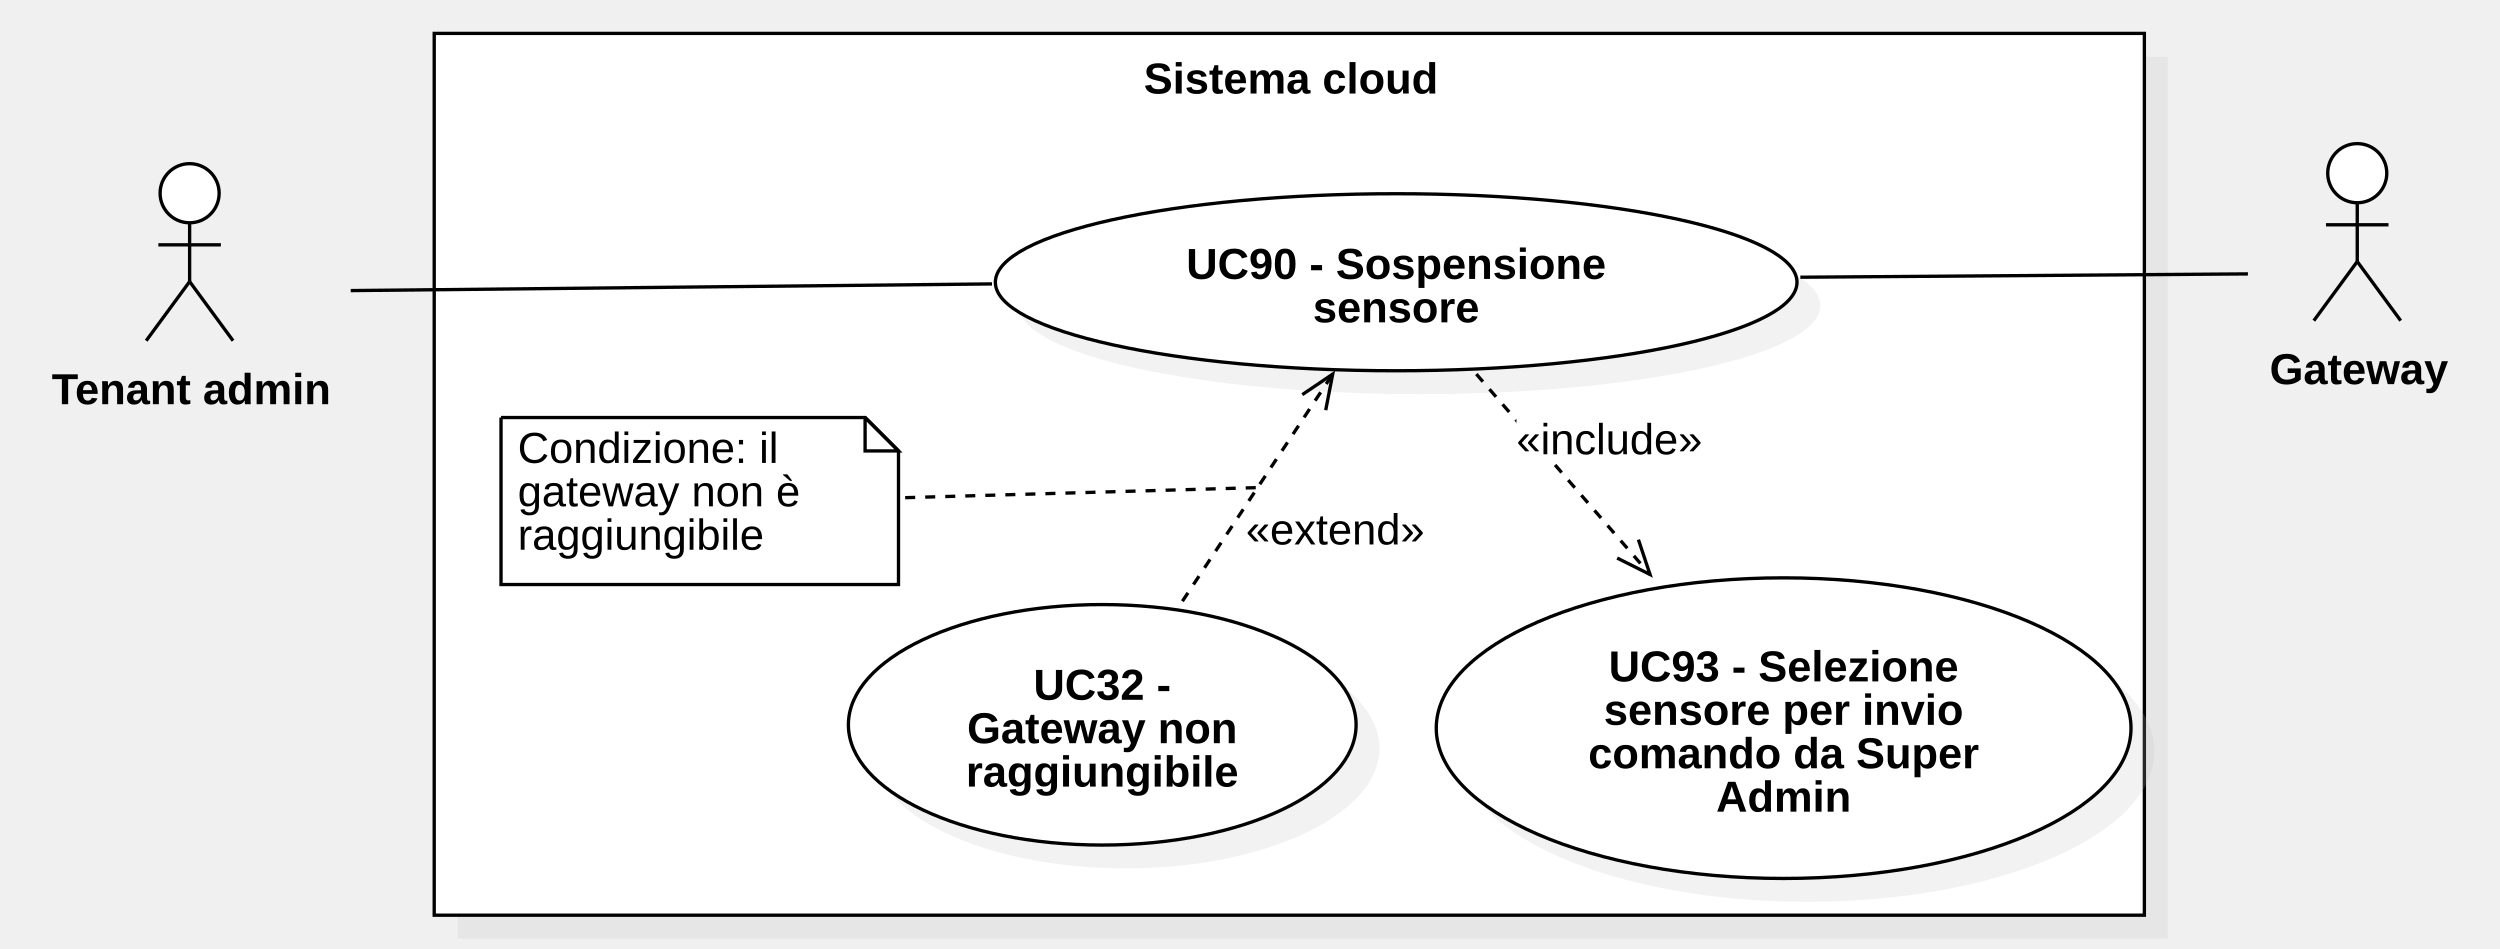
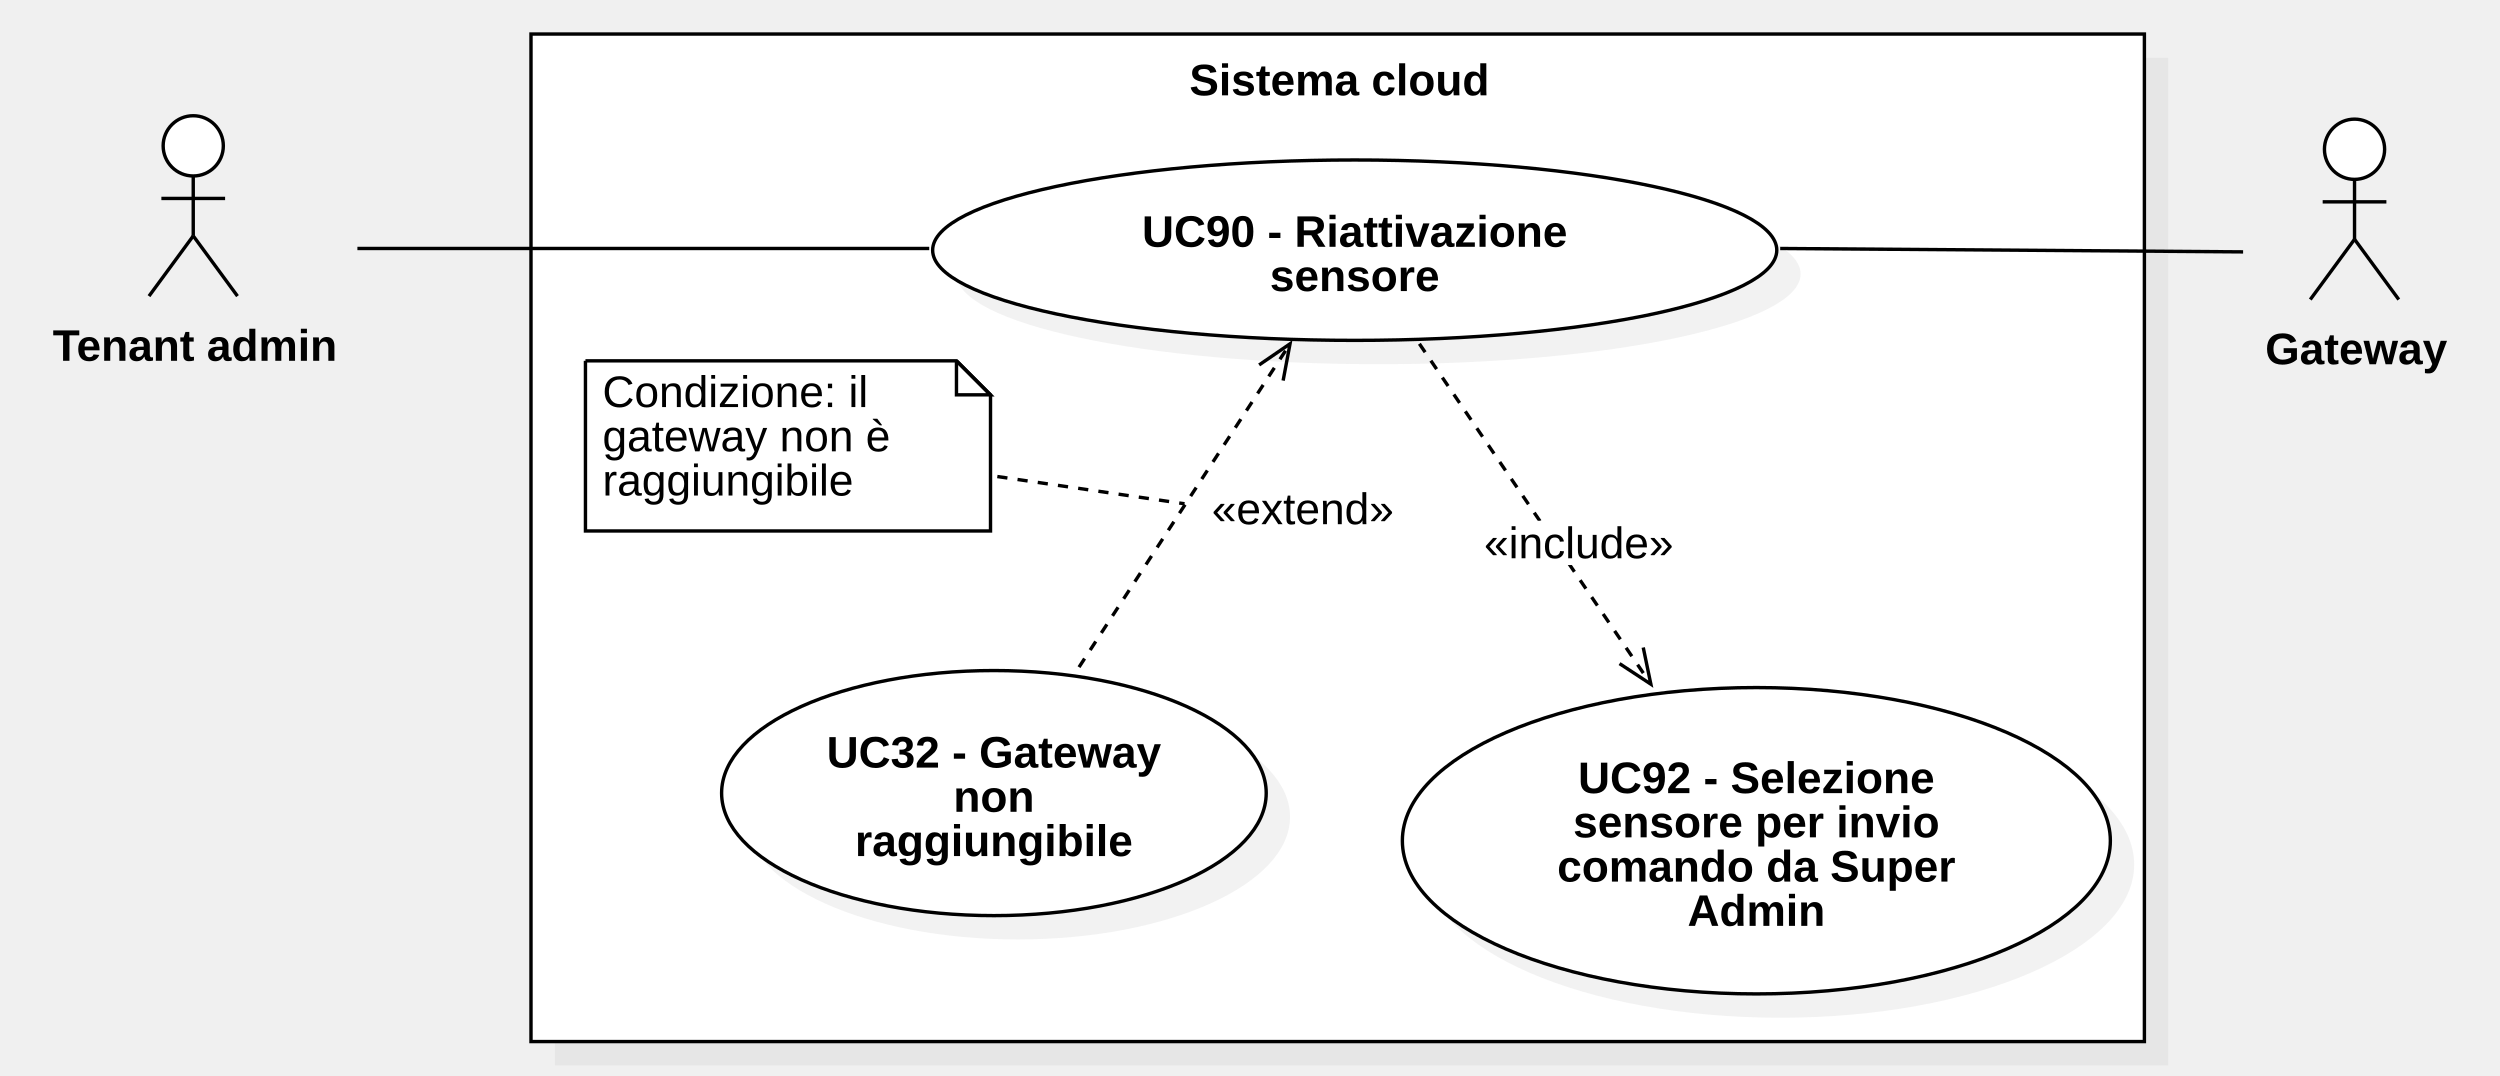
- <svg xmlns="http://www.w3.org/2000/svg" version="1.1" width="748.473" height="284">
+ <svg xmlns="http://www.w3.org/2000/svg" version="1.1" width="734.473" height="316">
  <defs />
  <g>
    <g>
-       <rect fill="#C0C0C0" stroke="none" x="155" y="28" width="512" height="264" transform="matrix(1 0 0 1 -18 -11)" fill-opacity="0.2" />
+       <rect fill="#C0C0C0" stroke="none" x="175" y="31" width="474" height="296" transform="matrix(1 0 0 1 -12 -14)" fill-opacity="0.2" />
    </g>
    <g>
-       <rect fill="#ffffff" stroke="none" x="148" y="21" width="512" height="264" transform="matrix(1 0 0 1 -18 -11)" />
+       <rect fill="#ffffff" stroke="none" x="168" y="24" width="474" height="296" transform="matrix(1 0 0 1 -12 -14)" />
    </g>
    <g>
-       <path fill="none" stroke="#000000" paint-order="fill stroke markers" d=" M 130 10 L 642 10 L 642 274 L 130 274 L 130 10 Z Z" stroke-miterlimit="10" stroke-dasharray="" />
+       <path fill="none" stroke="#000000" paint-order="fill stroke markers" d=" M 156 10 L 630 10 L 630 306 L 156 306 L 156 10 Z Z" stroke-miterlimit="10" stroke-dasharray="" />
    </g>
    <g>
      <g>
        <path fill="none" stroke="none" />
-         <text fill="#000000" stroke="none" font-family="Arial" font-size="13px" font-style="normal" font-weight="bold" text-decoration="undefined" x="404.5" y="34.5" text-anchor="middle" dominant-baseline="central" transform="matrix(1 0 0 1 -18 -11)">Sistema cloud</text>
+         <text fill="#000000" stroke="none" font-family="Arial" font-size="13px" font-style="normal" font-weight="bold" text-decoration="undefined" x="405.5" y="37.5" text-anchor="middle" dominant-baseline="central" transform="matrix(1 0 0 1 -12 -14)">Sistema cloud</text>
      </g>
    </g>
    <g>
-       <path fill="#C0C0C0" stroke="none" paint-order="stroke fill markers" d=" M 305 91.5 C 305 76.864 358.726 65 425 65 C 491.274 65 545 76.864 545 91.5 C 545 106.136 491.274 118 425 118 C 358.726 118 305 106.136 305 91.5 Z" fill-opacity="0.2" />
+       <path fill="#C0C0C0" stroke="none" paint-order="stroke fill markers" d=" M 281 80.5 C 281 65.864 336.517 54 405 54 C 473.483 54 529 65.864 529 80.5 C 529 95.136 473.483 107 405 107 C 336.517 107 281 95.136 281 80.5 Z" fill-opacity="0.2" />
    </g>
    <g>
-       <path fill="#ffffff" stroke="none" paint-order="stroke fill markers" d=" M 298 84.5 C 298 69.864 351.726 58 418 58 C 484.274 58 538 69.864 538 84.5 C 538 99.136 484.274 111 418 111 C 351.726 111 298 99.136 298 84.5 Z" />
+       <path fill="#ffffff" stroke="none" paint-order="stroke fill markers" d=" M 274 73.5 C 274 58.864 329.517 47 398 47 C 466.483 47 522 58.864 522 73.5 C 522 88.136 466.483 100 398 100 C 329.517 100 274 88.136 274 73.5 Z" />
    </g>
    <g>
-       <path fill="none" stroke="#000000" paint-order="fill stroke markers" d=" M 298 84.5 C 298 69.864 351.726 58 418 58 C 484.274 58 538 69.864 538 84.5 C 538 99.136 484.274 111 418 111 C 351.726 111 298 99.136 298 84.5 Z" stroke-miterlimit="10" stroke-dasharray="" />
+       <path fill="none" stroke="#000000" paint-order="fill stroke markers" d=" M 274 73.5 C 274 58.864 329.517 47 398 47 C 466.483 47 522 58.864 522 73.5 C 522 88.136 466.483 100 398 100 C 329.517 100 274 88.136 274 73.5 Z" stroke-miterlimit="10" stroke-dasharray="" />
    </g>
    <g>
      <g>
        <path fill="none" stroke="none" />
-         <text fill="#000000" stroke="none" font-family="Arial" font-size="13px" font-style="normal" font-weight="bold" text-decoration="undefined" x="436" y="90" text-anchor="middle" dominant-baseline="central" transform="matrix(1 0 0 1 -18 -11)">UC90 - Sospensione</text>
-         <text fill="#000000" stroke="none" font-family="Arial" font-size="13px" font-style="normal" font-weight="bold" text-decoration="undefined" x="436" y="103" text-anchor="middle" dominant-baseline="central" transform="matrix(1 0 0 1 -18 -11)">sensore</text>
+         <text fill="#000000" stroke="none" font-family="Arial" font-size="13px" font-style="normal" font-weight="bold" text-decoration="undefined" x="410" y="82" text-anchor="middle" dominant-baseline="central" transform="matrix(1 0 0 1 -12 -14)">UC90 - Riattivazione</text>
+         <text fill="#000000" stroke="none" font-family="Arial" font-size="13px" font-style="normal" font-weight="bold" text-decoration="undefined" x="410" y="95" text-anchor="middle" dominant-baseline="central" transform="matrix(1 0 0 1 -12 -14)">sensore</text>
      </g>
    </g>
    <g>
-       <path fill="#ffffff" stroke="none" paint-order="stroke fill markers" d=" M 47.931 57.85 C 47.931 52.962 51.889 49 56.771 49 C 61.653 49 65.611 52.962 65.611 57.85 C 65.611 62.738 61.653 66.7 56.771 66.7 C 51.889 66.7 47.931 62.738 47.931 57.85 Z" />
+       <path fill="#ffffff" stroke="none" paint-order="stroke fill markers" d=" M 47.931 42.85 C 47.931 37.962 51.889 34 56.771 34 C 61.653 34 65.611 37.962 65.611 42.85 C 65.611 47.738 61.653 51.7 56.771 51.7 C 51.889 51.7 47.931 47.738 47.931 42.85 Z" />
    </g>
    <g>
-       <path fill="none" stroke="#000000" paint-order="fill stroke markers" d=" M 47.931 57.85 C 47.931 52.962 51.889 49 56.771 49 C 61.653 49 65.611 52.962 65.611 57.85 C 65.611 62.738 61.653 66.7 56.771 66.7 C 51.889 66.7 47.931 62.738 47.931 57.85 Z" stroke-miterlimit="10" stroke-dasharray="" />
+       <path fill="none" stroke="#000000" paint-order="fill stroke markers" d=" M 47.931 42.85 C 47.931 37.962 51.889 34 56.771 34 C 61.653 34 65.611 37.962 65.611 42.85 C 65.611 47.738 61.653 51.7 56.771 51.7 C 51.889 51.7 47.931 47.738 47.931 42.85 Z" stroke-miterlimit="10" stroke-dasharray="" />
    </g>
    <g>
-       <path fill="none" stroke="#000000" paint-order="fill stroke markers" d=" M 56.771 66.7 L 56.771 84.3" stroke-miterlimit="10" stroke-dasharray="" />
+       <path fill="none" stroke="#000000" paint-order="fill stroke markers" d=" M 56.771 51.7 L 56.771 69.3" stroke-miterlimit="10" stroke-dasharray="" />
    </g>
    <g>
-       <path fill="none" stroke="#000000" paint-order="fill stroke markers" d=" M 47.411 73.3 L 66.131 73.3" stroke-miterlimit="10" stroke-dasharray="" />
+       <path fill="none" stroke="#000000" paint-order="fill stroke markers" d=" M 47.411 58.3 L 66.131 58.3" stroke-miterlimit="10" stroke-dasharray="" />
    </g>
    <g>
-       <path fill="none" stroke="#000000" paint-order="fill stroke markers" d=" M 56.771 84.3 L 43.771 102" stroke-miterlimit="10" stroke-dasharray="" />
+       <path fill="none" stroke="#000000" paint-order="fill stroke markers" d=" M 56.771 69.3 L 43.771 87" stroke-miterlimit="10" stroke-dasharray="" />
    </g>
    <g>
-       <path fill="none" stroke="#000000" paint-order="fill stroke markers" d=" M 56.771 84.3 L 69.771 102" stroke-miterlimit="10" stroke-dasharray="" />
+       <path fill="none" stroke="#000000" paint-order="fill stroke markers" d=" M 56.771 69.3 L 69.771 87" stroke-miterlimit="10" stroke-dasharray="" />
    </g>
    <g>
      <g>
        <path fill="none" stroke="none" />
-         <text fill="#000000" stroke="none" font-family="Arial" font-size="13px" font-style="normal" font-weight="bold" text-decoration="undefined" x="75.271" y="127.5" text-anchor="middle" dominant-baseline="central" transform="matrix(1 0 0 1 -18 -11)">Tenant admin</text>
+         <text fill="#000000" stroke="none" font-family="Arial" font-size="13px" font-style="normal" font-weight="bold" text-decoration="undefined" x="69.271" y="115.5" text-anchor="middle" dominant-baseline="central" transform="matrix(1 0 0 1 -12 -14)">Tenant admin</text>
      </g>
    </g>
    <g>
-       <path fill="#ffffff" stroke="none" paint-order="stroke fill markers" d=" M 696.896 51.85 C 696.896 46.962 700.854 43 705.736 43 C 710.619 43 714.576 46.962 714.576 51.85 C 714.576 56.738 710.619 60.7 705.736 60.7 C 700.854 60.7 696.896 56.738 696.896 51.85 Z" />
+       <path fill="#ffffff" stroke="none" paint-order="stroke fill markers" d=" M 682.896 43.85 C 682.896 38.962 686.854 35 691.736 35 C 696.619 35 700.576 38.962 700.576 43.85 C 700.576 48.738 696.619 52.7 691.736 52.7 C 686.854 52.7 682.896 48.738 682.896 43.85 Z" />
    </g>
    <g>
-       <path fill="none" stroke="#000000" paint-order="fill stroke markers" d=" M 696.896 51.85 C 696.896 46.962 700.854 43 705.736 43 C 710.619 43 714.576 46.962 714.576 51.85 C 714.576 56.738 710.619 60.7 705.736 60.7 C 700.854 60.7 696.896 56.738 696.896 51.85 Z" stroke-miterlimit="10" stroke-dasharray="" />
+       <path fill="none" stroke="#000000" paint-order="fill stroke markers" d=" M 682.896 43.85 C 682.896 38.962 686.854 35 691.736 35 C 696.619 35 700.576 38.962 700.576 43.85 C 700.576 48.738 696.619 52.7 691.736 52.7 C 686.854 52.7 682.896 48.738 682.896 43.85 Z" stroke-miterlimit="10" stroke-dasharray="" />
    </g>
    <g>
-       <path fill="none" stroke="#000000" paint-order="fill stroke markers" d=" M 705.736 60.7 L 705.736 78.3" stroke-miterlimit="10" stroke-dasharray="" />
+       <path fill="none" stroke="#000000" paint-order="fill stroke markers" d=" M 691.736 52.7 L 691.736 70.3" stroke-miterlimit="10" stroke-dasharray="" />
    </g>
    <g>
-       <path fill="none" stroke="#000000" paint-order="fill stroke markers" d=" M 696.376 67.3 L 715.096 67.3" stroke-miterlimit="10" stroke-dasharray="" />
+       <path fill="none" stroke="#000000" paint-order="fill stroke markers" d=" M 682.376 59.3 L 701.096 59.3" stroke-miterlimit="10" stroke-dasharray="" />
    </g>
    <g>
-       <path fill="none" stroke="#000000" paint-order="fill stroke markers" d=" M 705.736 78.3 L 692.736 96" stroke-miterlimit="10" stroke-dasharray="" />
+       <path fill="none" stroke="#000000" paint-order="fill stroke markers" d=" M 691.736 70.3 L 678.736 88" stroke-miterlimit="10" stroke-dasharray="" />
    </g>
    <g>
-       <path fill="none" stroke="#000000" paint-order="fill stroke markers" d=" M 705.736 78.3 L 718.736 96" stroke-miterlimit="10" stroke-dasharray="" />
+       <path fill="none" stroke="#000000" paint-order="fill stroke markers" d=" M 691.736 70.3 L 704.736 88" stroke-miterlimit="10" stroke-dasharray="" />
    </g>
    <g>
      <g>
        <path fill="none" stroke="none" />
-         <text fill="#000000" stroke="none" font-family="Arial" font-size="13px" font-style="normal" font-weight="bold" text-decoration="undefined" x="724.236" y="121.5" text-anchor="middle" dominant-baseline="central" transform="matrix(1 0 0 1 -18 -11)">Gateway</text>
+         <text fill="#000000" stroke="none" font-family="Arial" font-size="13px" font-style="normal" font-weight="bold" text-decoration="undefined" x="704.236" y="116.5" text-anchor="middle" dominant-baseline="central" transform="matrix(1 0 0 1 -12 -14)">Gateway</text>
      </g>
    </g>
    <g>
-       <path fill="none" stroke="#000000" paint-order="fill stroke markers" d=" M 105 87 L 297 85" stroke-miterlimit="10" stroke-dasharray="" />
+       <path fill="none" stroke="#000000" paint-order="fill stroke markers" d=" M 105 73 L 273 73" stroke-miterlimit="10" stroke-dasharray="" />
    </g>
    <g>
-       <path fill="none" stroke="#000000" paint-order="fill stroke markers" d=" M 673 82 L 539 83" stroke-miterlimit="10" stroke-dasharray="" />
+       <path fill="none" stroke="#000000" paint-order="fill stroke markers" d=" M 659 74 L 523 73" stroke-miterlimit="10" stroke-dasharray="" />
    </g>
    <g>
-       <path fill="#C0C0C0" stroke="none" paint-order="stroke fill markers" d=" M 261 224 C 261 204.118 295.026 188 337 188 C 378.974 188 413 204.118 413 224 C 413 243.882 378.974 260 337 260 C 295.026 260 261 243.882 261 224 Z" fill-opacity="0.2" />
+       <path fill="#C0C0C0" stroke="none" paint-order="stroke fill markers" d=" M 219 240 C 219 220.118 254.817 204 299 204 C 343.183 204 379 220.118 379 240 C 379 259.882 343.183 276 299 276 C 254.817 276 219 259.882 219 240 Z" fill-opacity="0.2" />
    </g>
    <g>
-       <path fill="#ffffff" stroke="none" paint-order="stroke fill markers" d=" M 254 217 C 254 197.118 288.026 181 330 181 C 371.974 181 406 197.118 406 217 C 406 236.882 371.974 253 330 253 C 288.026 253 254 236.882 254 217 Z" />
+       <path fill="#ffffff" stroke="none" paint-order="stroke fill markers" d=" M 212 233 C 212 213.118 247.817 197 292 197 C 336.183 197 372 213.118 372 233 C 372 252.882 336.183 269 292 269 C 247.817 269 212 252.882 212 233 Z" />
    </g>
    <g>
-       <path fill="none" stroke="#000000" paint-order="fill stroke markers" d=" M 254 217 C 254 197.118 288.026 181 330 181 C 371.974 181 406 197.118 406 217 C 406 236.882 371.974 253 330 253 C 288.026 253 254 236.882 254 217 Z" stroke-miterlimit="10" stroke-dasharray="" />
+       <path fill="none" stroke="#000000" paint-order="fill stroke markers" d=" M 212 233 C 212 213.118 247.817 197 292 197 C 336.183 197 372 213.118 372 233 C 372 252.882 336.183 269 292 269 C 247.817 269 212 252.882 212 233 Z" stroke-miterlimit="10" stroke-dasharray="" />
    </g>
    <g>
      <g>
        <path fill="none" stroke="none" />
-         <text fill="#000000" stroke="none" font-family="Arial" font-size="13px" font-style="normal" font-weight="bold" text-decoration="undefined" x="348" y="216" text-anchor="middle" dominant-baseline="central" transform="matrix(1 0 0 1 -18 -11)">UC32 -</text>
-         <text fill="#000000" stroke="none" font-family="Arial" font-size="13px" font-style="normal" font-weight="bold" text-decoration="undefined" x="348" y="229" text-anchor="middle" dominant-baseline="central" transform="matrix(1 0 0 1 -18 -11)">Gateway non</text>
-         <text fill="#000000" stroke="none" font-family="Arial" font-size="13px" font-style="normal" font-weight="bold" text-decoration="undefined" x="348" y="242" text-anchor="middle" dominant-baseline="central" transform="matrix(1 0 0 1 -18 -11)">raggiungibile</text>
+         <text fill="#000000" stroke="none" font-family="Arial" font-size="13px" font-style="normal" font-weight="bold" text-decoration="undefined" x="304" y="235" text-anchor="middle" dominant-baseline="central" transform="matrix(1 0 0 1 -12 -14)">UC32 - Gateway</text>
+         <text fill="#000000" stroke="none" font-family="Arial" font-size="13px" font-style="normal" font-weight="bold" text-decoration="undefined" x="304" y="248" text-anchor="middle" dominant-baseline="central" transform="matrix(1 0 0 1 -12 -14)">non</text>
+         <text fill="#000000" stroke="none" font-family="Arial" font-size="13px" font-style="normal" font-weight="bold" text-decoration="undefined" x="304" y="261" text-anchor="middle" dominant-baseline="central" transform="matrix(1 0 0 1 -12 -14)">raggiungibile</text>
      </g>
    </g>
    <g>
-       <path fill="none" stroke="#000000" paint-order="fill stroke markers" d=" M 354 180 L 399 112" stroke-miterlimit="10" stroke-dasharray="3" />
+       <path fill="none" stroke="#000000" paint-order="fill stroke markers" d=" M 317 196 L 379 101" stroke-miterlimit="10" stroke-dasharray="3" />
    </g>
    <g>
-       <path fill="none" stroke="#000000" paint-order="fill stroke markers" d=" M 396.902 122.798 L 399 112 L 389.881 118.152" stroke-miterlimit="10" stroke-dasharray="" />
+       <path fill="none" stroke="#000000" paint-order="fill stroke markers" d=" M 376.971 111.811 L 379 101 L 369.921 107.21" stroke-miterlimit="10" stroke-dasharray="" />
    </g>
    <g>
-       <rect fill="#ffffff" stroke="none" x="391" y="163" width="53.492" height="13" transform="matrix(1 0 0 1 -18 -11)" />
+       <rect fill="#ffffff" stroke="none" x="368" y="157" width="53.492" height="13" transform="matrix(1 0 0 1 -12 -14)" />
    </g>
    <g>
      <g>
        <path fill="none" stroke="none" />
-         <text fill="#000000" stroke="none" font-family="Arial" font-size="13px" font-style="normal" font-weight="normal" text-decoration="undefined" x="417.746" y="169.5" text-anchor="middle" dominant-baseline="central" transform="matrix(1 0 0 1 -18 -11)">«extend»</text>
+         <text fill="#000000" stroke="none" font-family="Arial" font-size="13px" font-style="normal" font-weight="normal" text-decoration="undefined" x="394.746" y="163.5" text-anchor="middle" dominant-baseline="central" transform="matrix(1 0 0 1 -12 -14)">«extend»</text>
      </g>
    </g>
    <g>
-       <path fill="#ffffff" stroke="none" paint-order="stroke fill markers" d=" M 150 125 L 259 125 L 269 135 L 269 175 L 150 175 L 150 125" />
+       <path fill="#ffffff" stroke="none" paint-order="stroke fill markers" d=" M 172 106 L 281 106 L 291 116 L 291 156 L 172 156 L 172 106" />
    </g>
    <g>
-       <path fill="none" stroke="#000000" paint-order="fill stroke markers" d=" M 150 125 L 259 125 L 269 135 L 269 175 L 150 175 L 150 125 L 150 125" stroke-miterlimit="10" stroke-dasharray="" />
+       <path fill="none" stroke="#000000" paint-order="fill stroke markers" d=" M 172 106 L 281 106 L 291 116 L 291 156 L 172 156 L 172 106 L 172 106" stroke-miterlimit="10" stroke-dasharray="" />
    </g>
    <g>
-       <path fill="none" stroke="#000000" paint-order="fill stroke markers" d=" M 259 125 L 259 135 L 269 135 L 259 125" stroke-miterlimit="10" stroke-dasharray="" />
+       <path fill="none" stroke="#000000" paint-order="fill stroke markers" d=" M 281 106 L 281 116 L 291 116 L 281 106" stroke-miterlimit="10" stroke-dasharray="" />
    </g>
    <g>
      <g>
        <path fill="none" stroke="none" />
-         <text fill="#000000" stroke="none" font-family="Arial" font-size="13px" font-style="normal" font-weight="normal" text-decoration="undefined" x="173" y="141" text-anchor="start" dominant-baseline="text-before-edge" transform="matrix(1 0 0 1 -18 -11)">Condizione: il</text>
-         <text fill="#000000" stroke="none" font-family="Arial" font-size="13px" font-style="normal" font-weight="normal" text-decoration="undefined" x="173" y="154" text-anchor="start" dominant-baseline="text-before-edge" transform="matrix(1 0 0 1 -18 -11)">gateway non è</text>
-         <text fill="#000000" stroke="none" font-family="Arial" font-size="13px" font-style="normal" font-weight="normal" text-decoration="undefined" x="173" y="167" text-anchor="start" dominant-baseline="text-before-edge" transform="matrix(1 0 0 1 -18 -11)">raggiungibile</text>
+         <text fill="#000000" stroke="none" font-family="Arial" font-size="13px" font-style="normal" font-weight="normal" text-decoration="undefined" x="189" y="125" text-anchor="start" dominant-baseline="text-before-edge" transform="matrix(1 0 0 1 -12 -14)">Condizione: il</text>
+         <text fill="#000000" stroke="none" font-family="Arial" font-size="13px" font-style="normal" font-weight="normal" text-decoration="undefined" x="189" y="138" text-anchor="start" dominant-baseline="text-before-edge" transform="matrix(1 0 0 1 -12 -14)">gateway non è</text>
+         <text fill="#000000" stroke="none" font-family="Arial" font-size="13px" font-style="normal" font-weight="normal" text-decoration="undefined" x="189" y="151" text-anchor="start" dominant-baseline="text-before-edge" transform="matrix(1 0 0 1 -12 -14)">raggiungibile</text>
      </g>
    </g>
    <g>
-       <path fill="none" stroke="#000000" paint-order="fill stroke markers" d=" M 271 149 L 376 146" stroke-miterlimit="10" stroke-dasharray="3" />
+       <path fill="none" stroke="#000000" paint-order="fill stroke markers" d=" M 293 140 L 348 148" stroke-miterlimit="10" stroke-dasharray="3" />
    </g>
    <g>
-       <path fill="#C0C0C0" stroke="none" paint-order="stroke fill markers" d=" M 437 225 C 437 200.147 483.562 180 541 180 C 598.438 180 645 200.147 645 225 C 645 249.853 598.438 270 541 270 C 483.562 270 437 249.853 437 225 Z" fill-opacity="0.2" />
+       <path fill="#C0C0C0" stroke="none" paint-order="stroke fill markers" d=" M 419 254 C 419 229.147 465.562 209 523 209 C 580.438 209 627 229.147 627 254 C 627 278.853 580.438 299 523 299 C 465.562 299 419 278.853 419 254 Z" fill-opacity="0.2" />
    </g>
    <g>
-       <path fill="#ffffff" stroke="none" paint-order="stroke fill markers" d=" M 430 218 C 430 193.147 476.562 173 534 173 C 591.438 173 638 193.147 638 218 C 638 242.853 591.438 263 534 263 C 476.562 263 430 242.853 430 218 Z" />
+       <path fill="#ffffff" stroke="none" paint-order="stroke fill markers" d=" M 412 247 C 412 222.147 458.562 202 516 202 C 573.438 202 620 222.147 620 247 C 620 271.853 573.438 292 516 292 C 458.562 292 412 271.853 412 247 Z" />
    </g>
    <g>
-       <path fill="none" stroke="#000000" paint-order="fill stroke markers" d=" M 430 218 C 430 193.147 476.562 173 534 173 C 591.438 173 638 193.147 638 218 C 638 242.853 591.438 263 534 263 C 476.562 263 430 242.853 430 218 Z" stroke-miterlimit="10" stroke-dasharray="" />
+       <path fill="none" stroke="#000000" paint-order="fill stroke markers" d=" M 412 247 C 412 222.147 458.562 202 516 202 C 573.438 202 620 222.147 620 247 C 620 271.853 573.438 292 516 292 C 458.562 292 412 271.853 412 247 Z" stroke-miterlimit="10" stroke-dasharray="" />
    </g>
    <g>
      <g>
        <path fill="none" stroke="none" />
-         <text fill="#000000" stroke="none" font-family="Arial" font-size="13px" font-style="normal" font-weight="bold" text-decoration="undefined" x="552" y="210.5" text-anchor="middle" dominant-baseline="central" transform="matrix(1 0 0 1 -18 -11)">UC93 - Selezione</text>
-         <text fill="#000000" stroke="none" font-family="Arial" font-size="13px" font-style="normal" font-weight="bold" text-decoration="undefined" x="552" y="223.5" text-anchor="middle" dominant-baseline="central" transform="matrix(1 0 0 1 -18 -11)">sensore per invio</text>
-         <text fill="#000000" stroke="none" font-family="Arial" font-size="13px" font-style="normal" font-weight="bold" text-decoration="undefined" x="552" y="236.5" text-anchor="middle" dominant-baseline="central" transform="matrix(1 0 0 1 -18 -11)">comando da Super</text>
-         <text fill="#000000" stroke="none" font-family="Arial" font-size="13px" font-style="normal" font-weight="bold" text-decoration="undefined" x="552" y="249.5" text-anchor="middle" dominant-baseline="central" transform="matrix(1 0 0 1 -18 -11)">Admin</text>
+         <text fill="#000000" stroke="none" font-family="Arial" font-size="13px" font-style="normal" font-weight="bold" text-decoration="undefined" x="528" y="242.5" text-anchor="middle" dominant-baseline="central" transform="matrix(1 0 0 1 -12 -14)">UC92 - Selezione</text>
+         <text fill="#000000" stroke="none" font-family="Arial" font-size="13px" font-style="normal" font-weight="bold" text-decoration="undefined" x="528" y="255.5" text-anchor="middle" dominant-baseline="central" transform="matrix(1 0 0 1 -12 -14)">sensore per invio</text>
+         <text fill="#000000" stroke="none" font-family="Arial" font-size="13px" font-style="normal" font-weight="bold" text-decoration="undefined" x="528" y="268.5" text-anchor="middle" dominant-baseline="central" transform="matrix(1 0 0 1 -12 -14)">comando da Super</text>
+         <text fill="#000000" stroke="none" font-family="Arial" font-size="13px" font-style="normal" font-weight="bold" text-decoration="undefined" x="528" y="281.5" text-anchor="middle" dominant-baseline="central" transform="matrix(1 0 0 1 -12 -14)">Admin</text>
      </g>
    </g>
    <g>
-       <path fill="none" stroke="#000000" paint-order="fill stroke markers" d=" M 442 112 L 494 172" stroke-miterlimit="10" stroke-dasharray="3" />
+       <path fill="none" stroke="#000000" paint-order="fill stroke markers" d=" M 417 101 L 485 201" stroke-miterlimit="10" stroke-dasharray="3" />
    </g>
    <g>
-       <path fill="none" stroke="#000000" paint-order="fill stroke markers" d=" M 484.163 167.077 L 494 172 L 490.525 161.563" stroke-miterlimit="10" stroke-dasharray="" />
+       <path fill="none" stroke="#000000" paint-order="fill stroke markers" d=" M 475.804 194.963 L 485 201 L 482.766 190.229" stroke-miterlimit="10" stroke-dasharray="" />
    </g>
    <g>
-       <rect fill="#ffffff" stroke="none" x="472" y="136" width="55.656" height="13" transform="matrix(1 0 0 1 -18 -11)" />
+       <rect fill="#ffffff" stroke="none" x="448" y="167" width="55.656" height="13" transform="matrix(1 0 0 1 -12 -14)" />
    </g>
    <g>
      <g>
        <path fill="none" stroke="none" />
-         <text fill="#000000" stroke="none" font-family="Arial" font-size="13px" font-style="normal" font-weight="normal" text-decoration="undefined" x="499.828" y="142.5" text-anchor="middle" dominant-baseline="central" transform="matrix(1 0 0 1 -18 -11)">«include»</text>
+         <text fill="#000000" stroke="none" font-family="Arial" font-size="13px" font-style="normal" font-weight="normal" text-decoration="undefined" x="475.828" y="173.5" text-anchor="middle" dominant-baseline="central" transform="matrix(1 0 0 1 -12 -14)">«include»</text>
      </g>
    </g>
  </g>
</svg>
